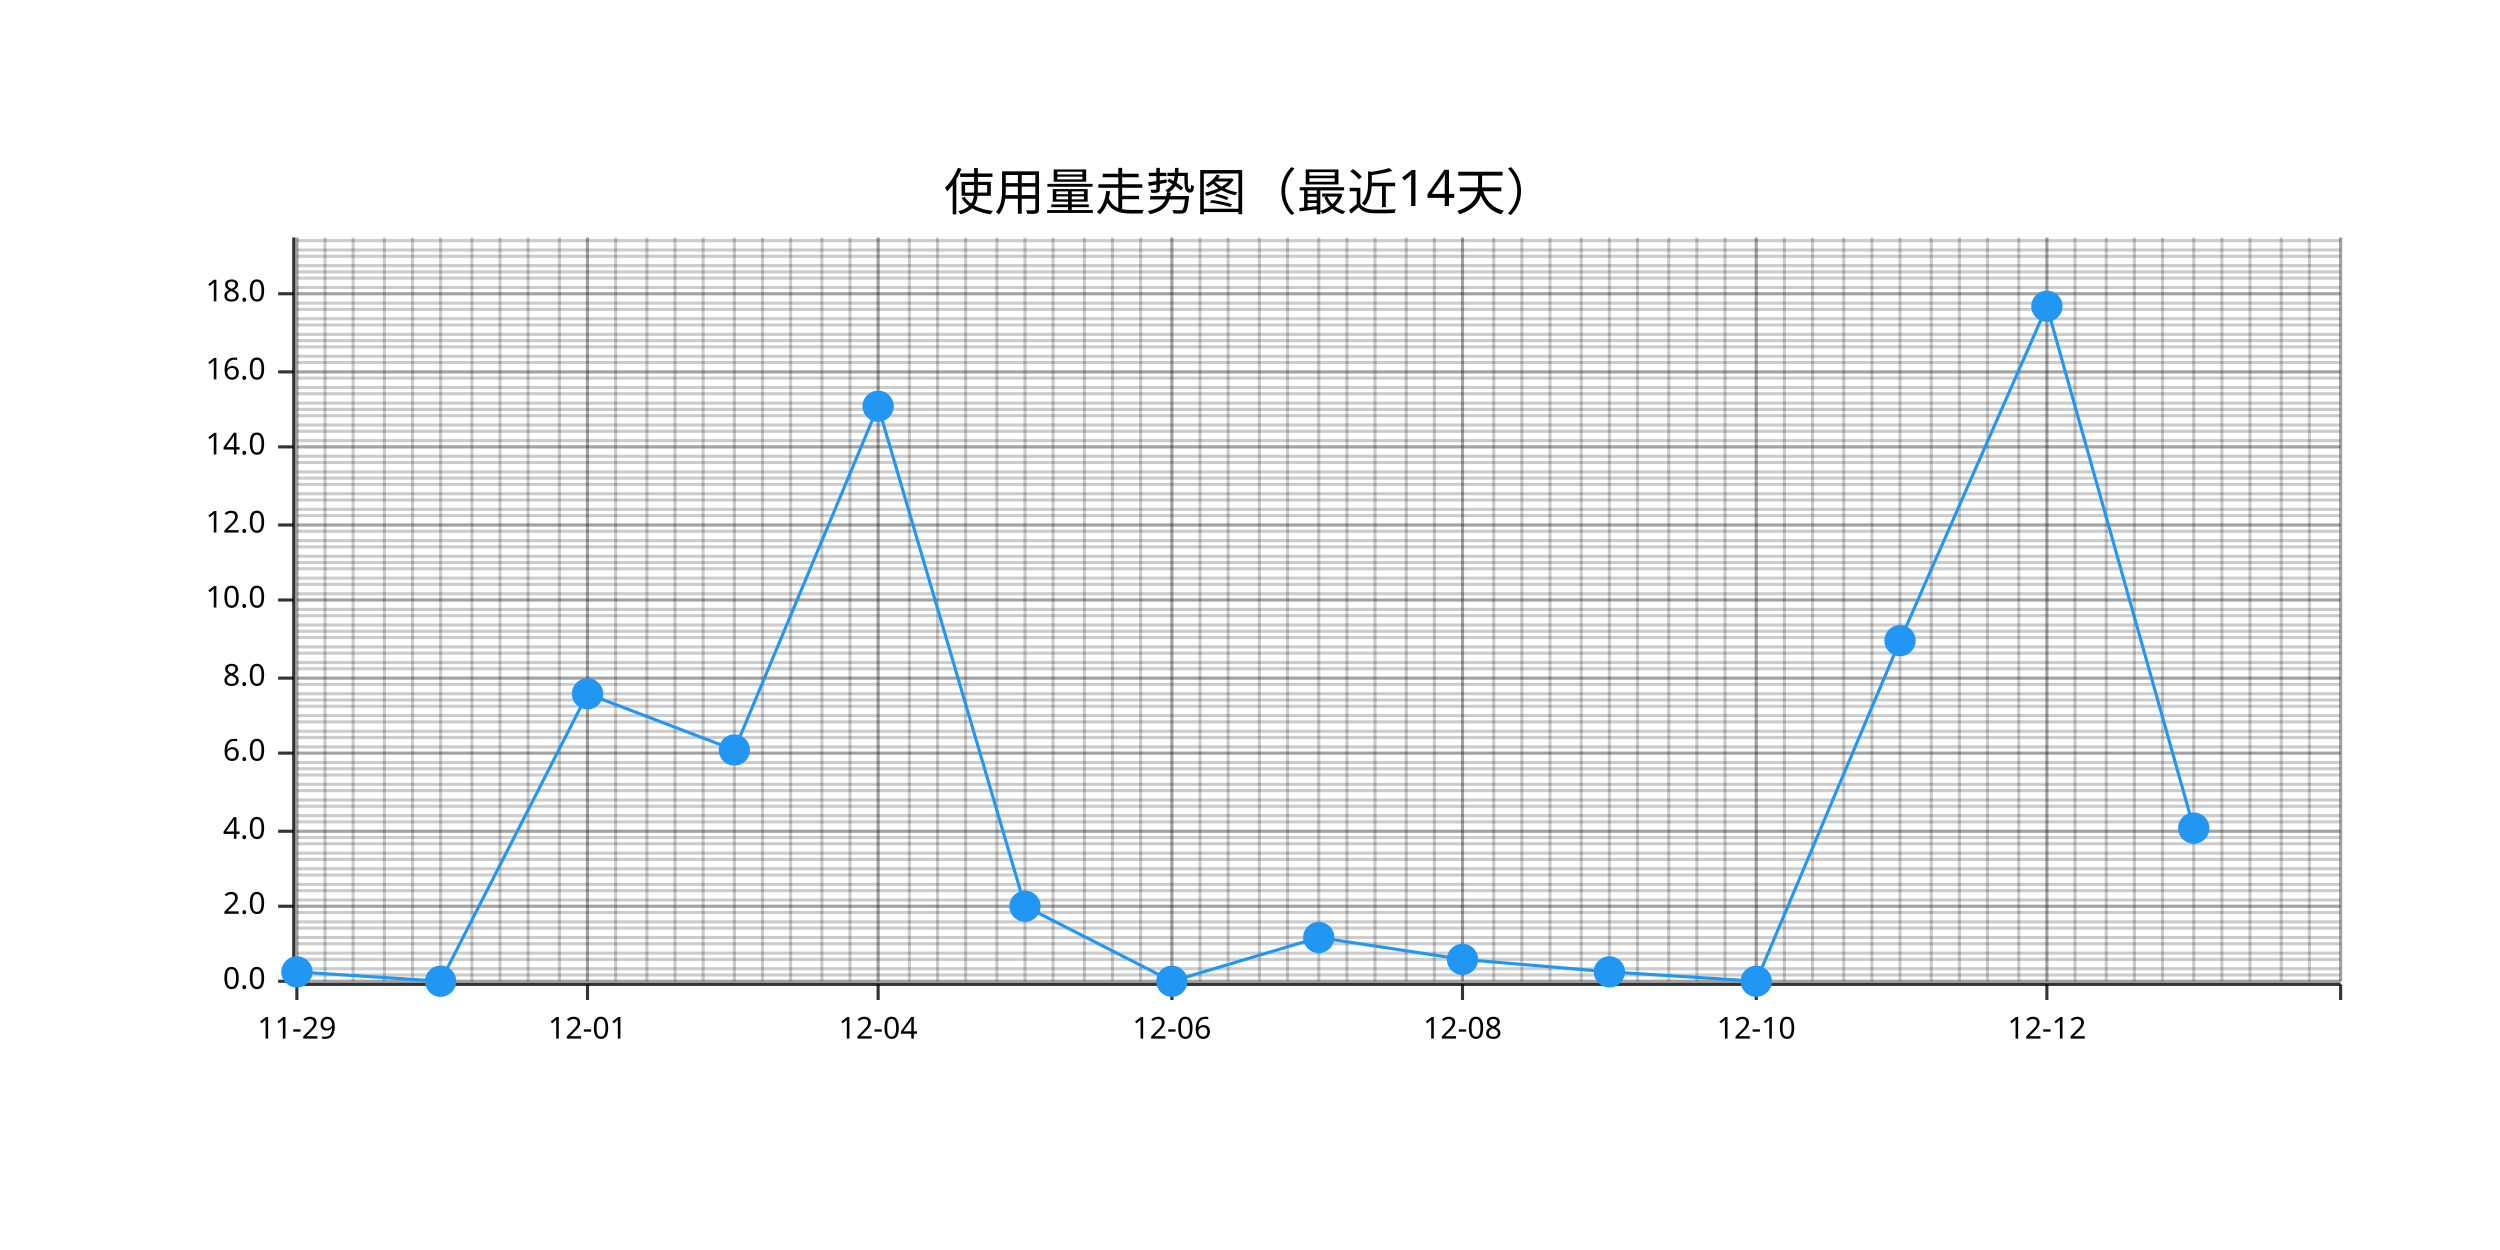
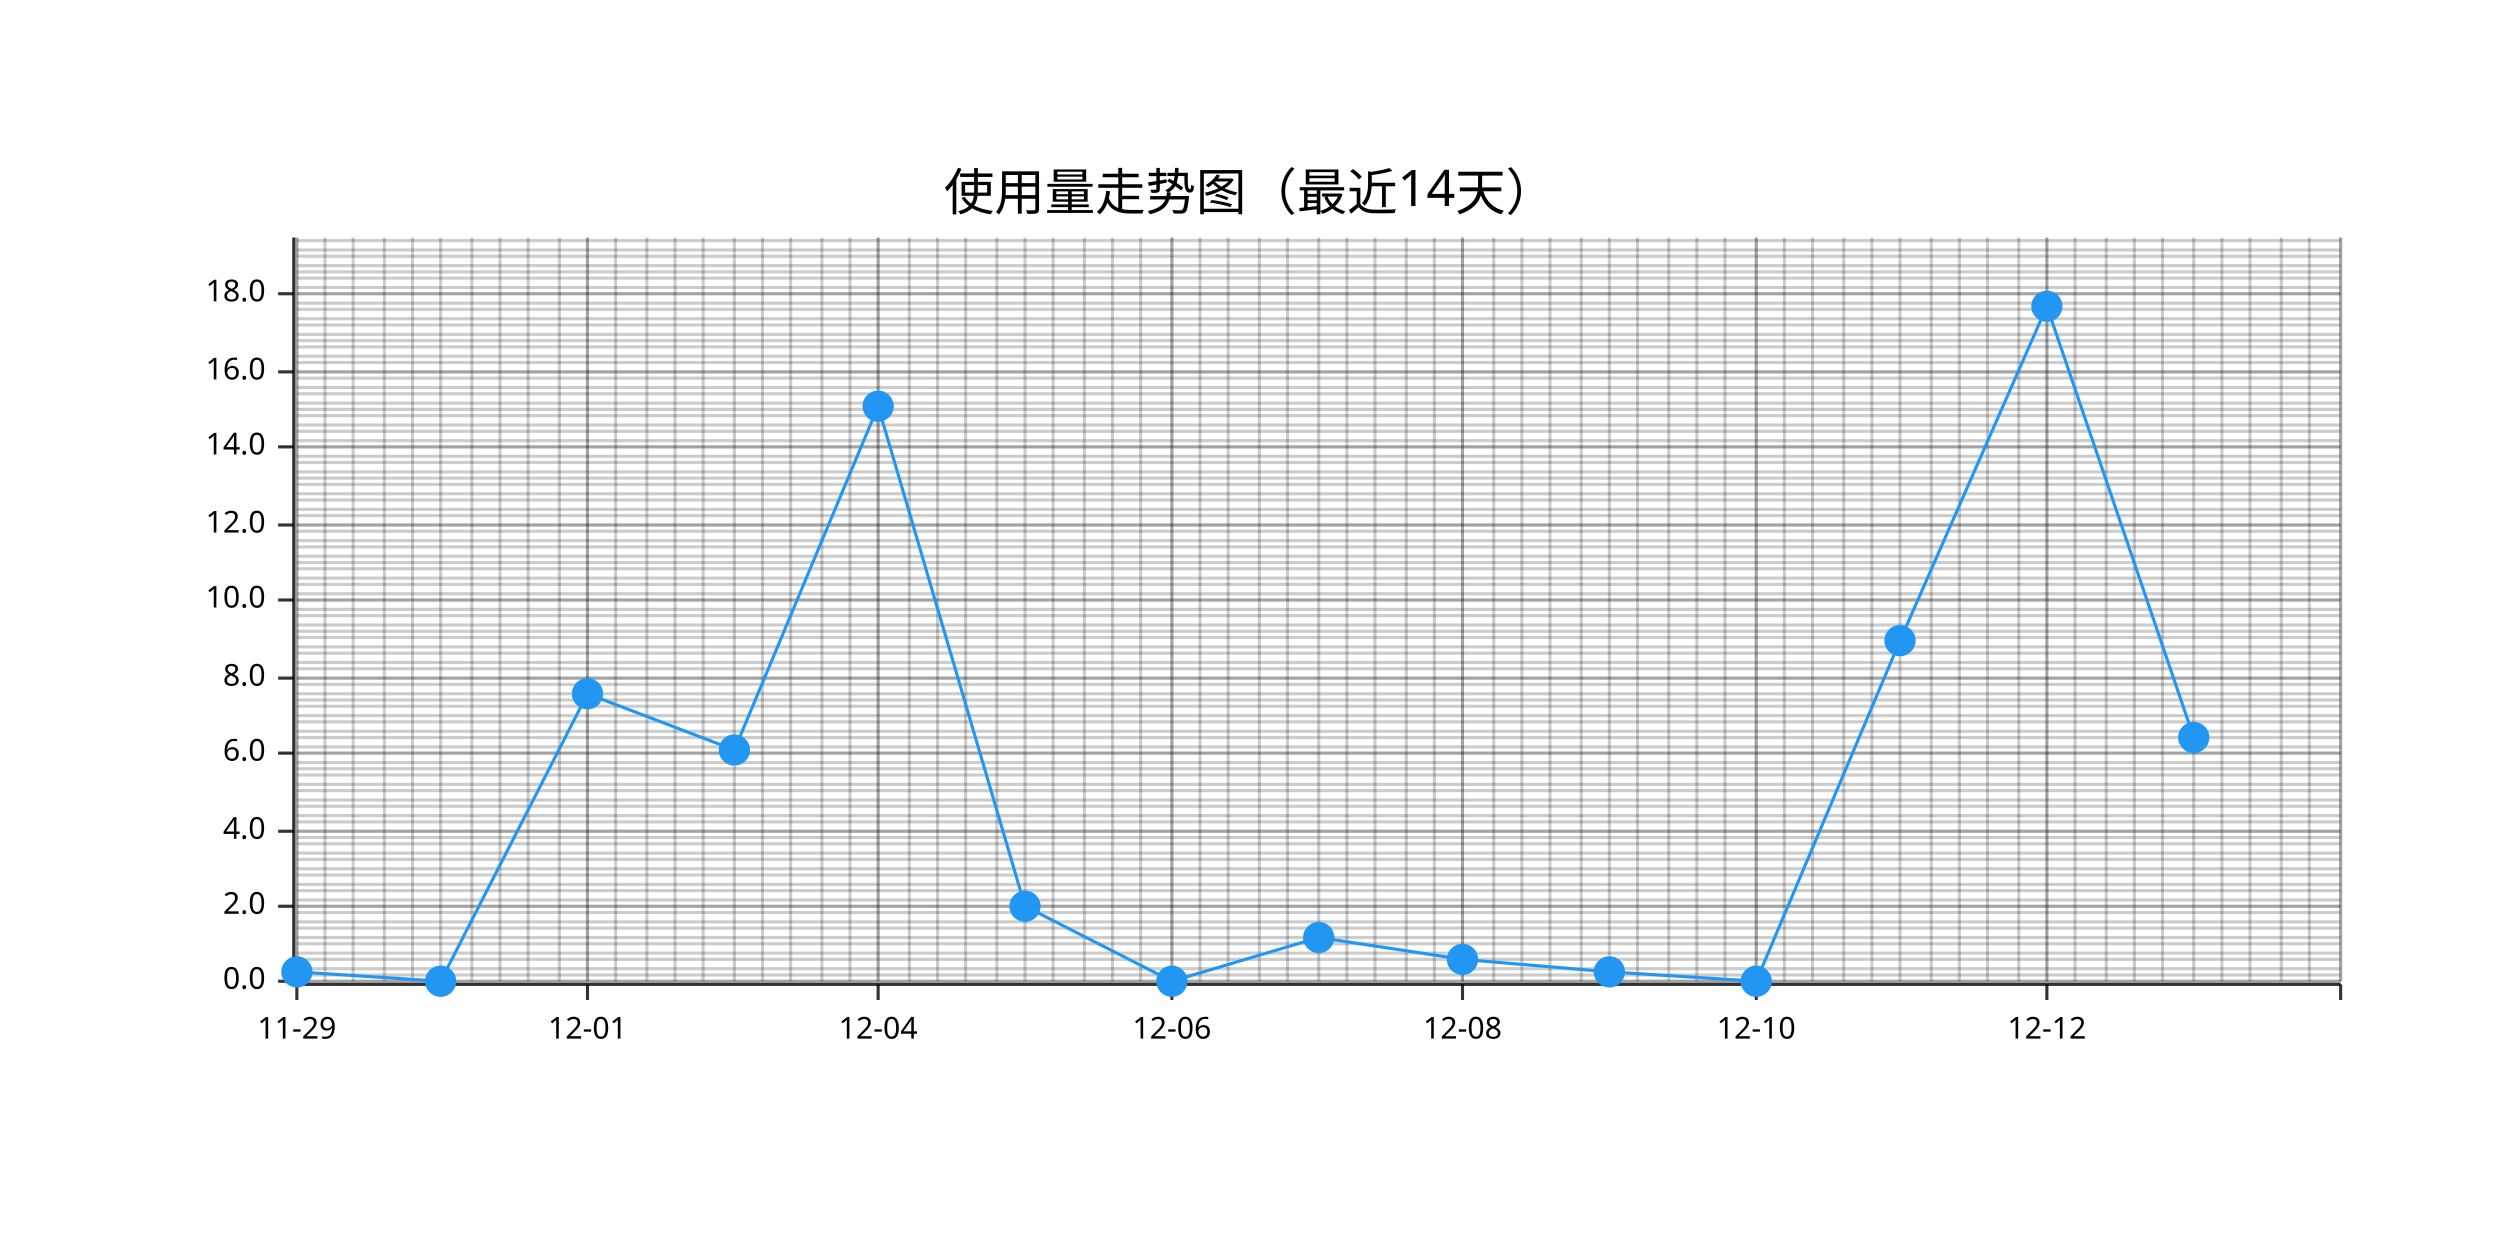
<svg xmlns="http://www.w3.org/2000/svg" width="800" height="400" viewBox="0 0 800 400">
  <rect x="0" y="0" width="800" height="400" opacity="1" fill="#FFFFFF" stroke="none" />
  <text x="400" y="55" dy="0.76em" text-anchor="middle" font-family="sans-serif" font-size="16.129" opacity="1" fill="#000000">
使用量走势图（最近14天）
</text>
  <line opacity="0.2" stroke="#000000" stroke-width="1" x1="95" y1="314" x2="95" y2="76" />
  <line opacity="0.2" stroke="#000000" stroke-width="1" x1="104" y1="314" x2="104" y2="76" />
  <line opacity="0.2" stroke="#000000" stroke-width="1" x1="113" y1="314" x2="113" y2="76" />
  <line opacity="0.2" stroke="#000000" stroke-width="1" x1="123" y1="314" x2="123" y2="76" />
  <line opacity="0.2" stroke="#000000" stroke-width="1" x1="132" y1="314" x2="132" y2="76" />
  <line opacity="0.2" stroke="#000000" stroke-width="1" x1="141" y1="314" x2="141" y2="76" />
  <line opacity="0.2" stroke="#000000" stroke-width="1" x1="151" y1="314" x2="151" y2="76" />
  <line opacity="0.2" stroke="#000000" stroke-width="1" x1="160" y1="314" x2="160" y2="76" />
  <line opacity="0.2" stroke="#000000" stroke-width="1" x1="169" y1="314" x2="169" y2="76" />
  <line opacity="0.2" stroke="#000000" stroke-width="1" x1="179" y1="314" x2="179" y2="76" />
  <line opacity="0.2" stroke="#000000" stroke-width="1" x1="188" y1="314" x2="188" y2="76" />
  <line opacity="0.2" stroke="#000000" stroke-width="1" x1="197" y1="314" x2="197" y2="76" />
  <line opacity="0.2" stroke="#000000" stroke-width="1" x1="207" y1="314" x2="207" y2="76" />
  <line opacity="0.2" stroke="#000000" stroke-width="1" x1="216" y1="314" x2="216" y2="76" />
  <line opacity="0.2" stroke="#000000" stroke-width="1" x1="225" y1="314" x2="225" y2="76" />
  <line opacity="0.2" stroke="#000000" stroke-width="1" x1="235" y1="314" x2="235" y2="76" />
  <line opacity="0.2" stroke="#000000" stroke-width="1" x1="244" y1="314" x2="244" y2="76" />
  <line opacity="0.2" stroke="#000000" stroke-width="1" x1="253" y1="314" x2="253" y2="76" />
  <line opacity="0.2" stroke="#000000" stroke-width="1" x1="263" y1="314" x2="263" y2="76" />
  <line opacity="0.2" stroke="#000000" stroke-width="1" x1="272" y1="314" x2="272" y2="76" />
  <line opacity="0.2" stroke="#000000" stroke-width="1" x1="281" y1="314" x2="281" y2="76" />
  <line opacity="0.2" stroke="#000000" stroke-width="1" x1="291" y1="314" x2="291" y2="76" />
  <line opacity="0.2" stroke="#000000" stroke-width="1" x1="300" y1="314" x2="300" y2="76" />
  <line opacity="0.2" stroke="#000000" stroke-width="1" x1="309" y1="314" x2="309" y2="76" />
  <line opacity="0.2" stroke="#000000" stroke-width="1" x1="319" y1="314" x2="319" y2="76" />
  <line opacity="0.2" stroke="#000000" stroke-width="1" x1="328" y1="314" x2="328" y2="76" />
  <line opacity="0.2" stroke="#000000" stroke-width="1" x1="337" y1="314" x2="337" y2="76" />
  <line opacity="0.2" stroke="#000000" stroke-width="1" x1="347" y1="314" x2="347" y2="76" />
  <line opacity="0.2" stroke="#000000" stroke-width="1" x1="356" y1="314" x2="356" y2="76" />
  <line opacity="0.2" stroke="#000000" stroke-width="1" x1="365" y1="314" x2="365" y2="76" />
  <line opacity="0.2" stroke="#000000" stroke-width="1" x1="375" y1="314" x2="375" y2="76" />
  <line opacity="0.2" stroke="#000000" stroke-width="1" x1="384" y1="314" x2="384" y2="76" />
  <line opacity="0.2" stroke="#000000" stroke-width="1" x1="393" y1="314" x2="393" y2="76" />
  <line opacity="0.2" stroke="#000000" stroke-width="1" x1="403" y1="314" x2="403" y2="76" />
  <line opacity="0.2" stroke="#000000" stroke-width="1" x1="412" y1="314" x2="412" y2="76" />
  <line opacity="0.2" stroke="#000000" stroke-width="1" x1="422" y1="314" x2="422" y2="76" />
  <line opacity="0.2" stroke="#000000" stroke-width="1" x1="431" y1="314" x2="431" y2="76" />
  <line opacity="0.2" stroke="#000000" stroke-width="1" x1="440" y1="314" x2="440" y2="76" />
  <line opacity="0.2" stroke="#000000" stroke-width="1" x1="450" y1="314" x2="450" y2="76" />
  <line opacity="0.2" stroke="#000000" stroke-width="1" x1="459" y1="314" x2="459" y2="76" />
  <line opacity="0.2" stroke="#000000" stroke-width="1" x1="468" y1="314" x2="468" y2="76" />
  <line opacity="0.2" stroke="#000000" stroke-width="1" x1="478" y1="314" x2="478" y2="76" />
  <line opacity="0.2" stroke="#000000" stroke-width="1" x1="487" y1="314" x2="487" y2="76" />
  <line opacity="0.2" stroke="#000000" stroke-width="1" x1="496" y1="314" x2="496" y2="76" />
  <line opacity="0.2" stroke="#000000" stroke-width="1" x1="506" y1="314" x2="506" y2="76" />
  <line opacity="0.2" stroke="#000000" stroke-width="1" x1="515" y1="314" x2="515" y2="76" />
  <line opacity="0.2" stroke="#000000" stroke-width="1" x1="524" y1="314" x2="524" y2="76" />
  <line opacity="0.2" stroke="#000000" stroke-width="1" x1="534" y1="314" x2="534" y2="76" />
  <line opacity="0.2" stroke="#000000" stroke-width="1" x1="543" y1="314" x2="543" y2="76" />
  <line opacity="0.2" stroke="#000000" stroke-width="1" x1="552" y1="314" x2="552" y2="76" />
  <line opacity="0.2" stroke="#000000" stroke-width="1" x1="562" y1="314" x2="562" y2="76" />
  <line opacity="0.2" stroke="#000000" stroke-width="1" x1="571" y1="314" x2="571" y2="76" />
  <line opacity="0.2" stroke="#000000" stroke-width="1" x1="580" y1="314" x2="580" y2="76" />
  <line opacity="0.2" stroke="#000000" stroke-width="1" x1="590" y1="314" x2="590" y2="76" />
  <line opacity="0.2" stroke="#000000" stroke-width="1" x1="599" y1="314" x2="599" y2="76" />
  <line opacity="0.2" stroke="#000000" stroke-width="1" x1="608" y1="314" x2="608" y2="76" />
  <line opacity="0.2" stroke="#000000" stroke-width="1" x1="618" y1="314" x2="618" y2="76" />
  <line opacity="0.2" stroke="#000000" stroke-width="1" x1="627" y1="314" x2="627" y2="76" />
  <line opacity="0.2" stroke="#000000" stroke-width="1" x1="636" y1="314" x2="636" y2="76" />
  <line opacity="0.2" stroke="#000000" stroke-width="1" x1="646" y1="314" x2="646" y2="76" />
  <line opacity="0.2" stroke="#000000" stroke-width="1" x1="655" y1="314" x2="655" y2="76" />
  <line opacity="0.2" stroke="#000000" stroke-width="1" x1="664" y1="314" x2="664" y2="76" />
  <line opacity="0.2" stroke="#000000" stroke-width="1" x1="674" y1="314" x2="674" y2="76" />
  <line opacity="0.2" stroke="#000000" stroke-width="1" x1="683" y1="314" x2="683" y2="76" />
  <line opacity="0.2" stroke="#000000" stroke-width="1" x1="692" y1="314" x2="692" y2="76" />
  <line opacity="0.2" stroke="#000000" stroke-width="1" x1="702" y1="314" x2="702" y2="76" />
  <line opacity="0.2" stroke="#000000" stroke-width="1" x1="711" y1="314" x2="711" y2="76" />
  <line opacity="0.2" stroke="#000000" stroke-width="1" x1="720" y1="314" x2="720" y2="76" />
  <line opacity="0.2" stroke="#000000" stroke-width="1" x1="730" y1="314" x2="730" y2="76" />
  <line opacity="0.2" stroke="#000000" stroke-width="1" x1="739" y1="314" x2="739" y2="76" />
  <line opacity="0.2" stroke="#000000" stroke-width="1" x1="749" y1="314" x2="749" y2="76" />
  <line opacity="0.2" stroke="#000000" stroke-width="1" x1="95" y1="314" x2="749" y2="314" />
  <line opacity="0.2" stroke="#000000" stroke-width="1" x1="95" y1="312" x2="749" y2="312" />
  <line opacity="0.2" stroke="#000000" stroke-width="1" x1="95" y1="310" x2="749" y2="310" />
  <line opacity="0.2" stroke="#000000" stroke-width="1" x1="95" y1="307" x2="749" y2="307" />
  <line opacity="0.2" stroke="#000000" stroke-width="1" x1="95" y1="305" x2="749" y2="305" />
  <line opacity="0.2" stroke="#000000" stroke-width="1" x1="95" y1="302" x2="749" y2="302" />
  <line opacity="0.2" stroke="#000000" stroke-width="1" x1="95" y1="300" x2="749" y2="300" />
  <line opacity="0.2" stroke="#000000" stroke-width="1" x1="95" y1="297" x2="749" y2="297" />
  <line opacity="0.2" stroke="#000000" stroke-width="1" x1="95" y1="295" x2="749" y2="295" />
  <line opacity="0.2" stroke="#000000" stroke-width="1" x1="95" y1="292" x2="749" y2="292" />
  <line opacity="0.2" stroke="#000000" stroke-width="1" x1="95" y1="290" x2="749" y2="290" />
  <line opacity="0.2" stroke="#000000" stroke-width="1" x1="95" y1="288" x2="749" y2="288" />
  <line opacity="0.2" stroke="#000000" stroke-width="1" x1="95" y1="285" x2="749" y2="285" />
  <line opacity="0.2" stroke="#000000" stroke-width="1" x1="95" y1="283" x2="749" y2="283" />
  <line opacity="0.2" stroke="#000000" stroke-width="1" x1="95" y1="280" x2="749" y2="280" />
  <line opacity="0.2" stroke="#000000" stroke-width="1" x1="95" y1="278" x2="749" y2="278" />
  <line opacity="0.2" stroke="#000000" stroke-width="1" x1="95" y1="275" x2="749" y2="275" />
  <line opacity="0.2" stroke="#000000" stroke-width="1" x1="95" y1="273" x2="749" y2="273" />
  <line opacity="0.2" stroke="#000000" stroke-width="1" x1="95" y1="270" x2="749" y2="270" />
  <line opacity="0.2" stroke="#000000" stroke-width="1" x1="95" y1="268" x2="749" y2="268" />
  <line opacity="0.2" stroke="#000000" stroke-width="1" x1="95" y1="266" x2="749" y2="266" />
  <line opacity="0.2" stroke="#000000" stroke-width="1" x1="95" y1="263" x2="749" y2="263" />
  <line opacity="0.2" stroke="#000000" stroke-width="1" x1="95" y1="261" x2="749" y2="261" />
  <line opacity="0.2" stroke="#000000" stroke-width="1" x1="95" y1="258" x2="749" y2="258" />
  <line opacity="0.2" stroke="#000000" stroke-width="1" x1="95" y1="256" x2="749" y2="256" />
  <line opacity="0.2" stroke="#000000" stroke-width="1" x1="95" y1="253" x2="749" y2="253" />
  <line opacity="0.2" stroke="#000000" stroke-width="1" x1="95" y1="251" x2="749" y2="251" />
  <line opacity="0.2" stroke="#000000" stroke-width="1" x1="95" y1="248" x2="749" y2="248" />
  <line opacity="0.2" stroke="#000000" stroke-width="1" x1="95" y1="246" x2="749" y2="246" />
  <line opacity="0.2" stroke="#000000" stroke-width="1" x1="95" y1="244" x2="749" y2="244" />
  <line opacity="0.2" stroke="#000000" stroke-width="1" x1="95" y1="241" x2="749" y2="241" />
  <line opacity="0.2" stroke="#000000" stroke-width="1" x1="95" y1="239" x2="749" y2="239" />
  <line opacity="0.2" stroke="#000000" stroke-width="1" x1="95" y1="236" x2="749" y2="236" />
  <line opacity="0.2" stroke="#000000" stroke-width="1" x1="95" y1="234" x2="749" y2="234" />
  <line opacity="0.2" stroke="#000000" stroke-width="1" x1="95" y1="231" x2="749" y2="231" />
  <line opacity="0.2" stroke="#000000" stroke-width="1" x1="95" y1="229" x2="749" y2="229" />
  <line opacity="0.2" stroke="#000000" stroke-width="1" x1="95" y1="226" x2="749" y2="226" />
  <line opacity="0.2" stroke="#000000" stroke-width="1" x1="95" y1="224" x2="749" y2="224" />
  <line opacity="0.2" stroke="#000000" stroke-width="1" x1="95" y1="222" x2="749" y2="222" />
  <line opacity="0.2" stroke="#000000" stroke-width="1" x1="95" y1="219" x2="749" y2="219" />
  <line opacity="0.2" stroke="#000000" stroke-width="1" x1="95" y1="217" x2="749" y2="217" />
  <line opacity="0.2" stroke="#000000" stroke-width="1" x1="95" y1="214" x2="749" y2="214" />
  <line opacity="0.2" stroke="#000000" stroke-width="1" x1="95" y1="212" x2="749" y2="212" />
  <line opacity="0.2" stroke="#000000" stroke-width="1" x1="95" y1="209" x2="749" y2="209" />
  <line opacity="0.2" stroke="#000000" stroke-width="1" x1="95" y1="207" x2="749" y2="207" />
  <line opacity="0.2" stroke="#000000" stroke-width="1" x1="95" y1="204" x2="749" y2="204" />
  <line opacity="0.2" stroke="#000000" stroke-width="1" x1="95" y1="202" x2="749" y2="202" />
  <line opacity="0.2" stroke="#000000" stroke-width="1" x1="95" y1="200" x2="749" y2="200" />
  <line opacity="0.2" stroke="#000000" stroke-width="1" x1="95" y1="197" x2="749" y2="197" />
  <line opacity="0.2" stroke="#000000" stroke-width="1" x1="95" y1="195" x2="749" y2="195" />
  <line opacity="0.2" stroke="#000000" stroke-width="1" x1="95" y1="192" x2="749" y2="192" />
  <line opacity="0.2" stroke="#000000" stroke-width="1" x1="95" y1="190" x2="749" y2="190" />
  <line opacity="0.2" stroke="#000000" stroke-width="1" x1="95" y1="187" x2="749" y2="187" />
  <line opacity="0.2" stroke="#000000" stroke-width="1" x1="95" y1="185" x2="749" y2="185" />
  <line opacity="0.2" stroke="#000000" stroke-width="1" x1="95" y1="182" x2="749" y2="182" />
  <line opacity="0.2" stroke="#000000" stroke-width="1" x1="95" y1="180" x2="749" y2="180" />
  <line opacity="0.2" stroke="#000000" stroke-width="1" x1="95" y1="178" x2="749" y2="178" />
  <line opacity="0.2" stroke="#000000" stroke-width="1" x1="95" y1="175" x2="749" y2="175" />
  <line opacity="0.2" stroke="#000000" stroke-width="1" x1="95" y1="173" x2="749" y2="173" />
  <line opacity="0.2" stroke="#000000" stroke-width="1" x1="95" y1="170" x2="749" y2="170" />
  <line opacity="0.2" stroke="#000000" stroke-width="1" x1="95" y1="168" x2="749" y2="168" />
  <line opacity="0.2" stroke="#000000" stroke-width="1" x1="95" y1="165" x2="749" y2="165" />
  <line opacity="0.2" stroke="#000000" stroke-width="1" x1="95" y1="163" x2="749" y2="163" />
  <line opacity="0.2" stroke="#000000" stroke-width="1" x1="95" y1="160" x2="749" y2="160" />
  <line opacity="0.2" stroke="#000000" stroke-width="1" x1="95" y1="158" x2="749" y2="158" />
  <line opacity="0.2" stroke="#000000" stroke-width="1" x1="95" y1="155" x2="749" y2="155" />
  <line opacity="0.2" stroke="#000000" stroke-width="1" x1="95" y1="153" x2="749" y2="153" />
  <line opacity="0.2" stroke="#000000" stroke-width="1" x1="95" y1="151" x2="749" y2="151" />
  <line opacity="0.2" stroke="#000000" stroke-width="1" x1="95" y1="148" x2="749" y2="148" />
  <line opacity="0.2" stroke="#000000" stroke-width="1" x1="95" y1="146" x2="749" y2="146" />
  <line opacity="0.2" stroke="#000000" stroke-width="1" x1="95" y1="143" x2="749" y2="143" />
  <line opacity="0.2" stroke="#000000" stroke-width="1" x1="95" y1="141" x2="749" y2="141" />
  <line opacity="0.2" stroke="#000000" stroke-width="1" x1="95" y1="138" x2="749" y2="138" />
  <line opacity="0.2" stroke="#000000" stroke-width="1" x1="95" y1="136" x2="749" y2="136" />
  <line opacity="0.2" stroke="#000000" stroke-width="1" x1="95" y1="133" x2="749" y2="133" />
  <line opacity="0.2" stroke="#000000" stroke-width="1" x1="95" y1="131" x2="749" y2="131" />
  <line opacity="0.2" stroke="#000000" stroke-width="1" x1="95" y1="129" x2="749" y2="129" />
  <line opacity="0.2" stroke="#000000" stroke-width="1" x1="95" y1="126" x2="749" y2="126" />
  <line opacity="0.2" stroke="#000000" stroke-width="1" x1="95" y1="124" x2="749" y2="124" />
  <line opacity="0.2" stroke="#000000" stroke-width="1" x1="95" y1="121" x2="749" y2="121" />
  <line opacity="0.2" stroke="#000000" stroke-width="1" x1="95" y1="119" x2="749" y2="119" />
  <line opacity="0.2" stroke="#000000" stroke-width="1" x1="95" y1="116" x2="749" y2="116" />
  <line opacity="0.2" stroke="#000000" stroke-width="1" x1="95" y1="114" x2="749" y2="114" />
  <line opacity="0.2" stroke="#000000" stroke-width="1" x1="95" y1="111" x2="749" y2="111" />
  <line opacity="0.2" stroke="#000000" stroke-width="1" x1="95" y1="109" x2="749" y2="109" />
  <line opacity="0.2" stroke="#000000" stroke-width="1" x1="95" y1="107" x2="749" y2="107" />
  <line opacity="0.2" stroke="#000000" stroke-width="1" x1="95" y1="104" x2="749" y2="104" />
  <line opacity="0.2" stroke="#000000" stroke-width="1" x1="95" y1="102" x2="749" y2="102" />
  <line opacity="0.2" stroke="#000000" stroke-width="1" x1="95" y1="99" x2="749" y2="99" />
  <line opacity="0.2" stroke="#000000" stroke-width="1" x1="95" y1="97" x2="749" y2="97" />
  <line opacity="0.2" stroke="#000000" stroke-width="1" x1="95" y1="94" x2="749" y2="94" />
  <line opacity="0.2" stroke="#000000" stroke-width="1" x1="95" y1="92" x2="749" y2="92" />
  <line opacity="0.2" stroke="#000000" stroke-width="1" x1="95" y1="89" x2="749" y2="89" />
  <line opacity="0.2" stroke="#000000" stroke-width="1" x1="95" y1="87" x2="749" y2="87" />
  <line opacity="0.2" stroke="#000000" stroke-width="1" x1="95" y1="85" x2="749" y2="85" />
  <line opacity="0.2" stroke="#000000" stroke-width="1" x1="95" y1="82" x2="749" y2="82" />
  <line opacity="0.2" stroke="#000000" stroke-width="1" x1="95" y1="80" x2="749" y2="80" />
  <line opacity="0.2" stroke="#000000" stroke-width="1" x1="95" y1="77" x2="749" y2="77" />
  <line opacity="0.2" stroke="#000000" stroke-width="1" x1="95" y1="314" x2="95" y2="76" />
  <line opacity="0.2" stroke="#000000" stroke-width="1" x1="188" y1="314" x2="188" y2="76" />
  <line opacity="0.2" stroke="#000000" stroke-width="1" x1="281" y1="314" x2="281" y2="76" />
  <line opacity="0.2" stroke="#000000" stroke-width="1" x1="375" y1="314" x2="375" y2="76" />
  <line opacity="0.2" stroke="#000000" stroke-width="1" x1="468" y1="314" x2="468" y2="76" />
  <line opacity="0.2" stroke="#000000" stroke-width="1" x1="562" y1="314" x2="562" y2="76" />
  <line opacity="0.2" stroke="#000000" stroke-width="1" x1="655" y1="314" x2="655" y2="76" />
  <line opacity="0.2" stroke="#000000" stroke-width="1" x1="749" y1="314" x2="749" y2="76" />
  <line opacity="0.2" stroke="#000000" stroke-width="1" x1="95" y1="314" x2="749" y2="314" />
  <line opacity="0.2" stroke="#000000" stroke-width="1" x1="95" y1="290" x2="749" y2="290" />
  <line opacity="0.2" stroke="#000000" stroke-width="1" x1="95" y1="266" x2="749" y2="266" />
  <line opacity="0.2" stroke="#000000" stroke-width="1" x1="95" y1="241" x2="749" y2="241" />
  <line opacity="0.2" stroke="#000000" stroke-width="1" x1="95" y1="217" x2="749" y2="217" />
  <line opacity="0.2" stroke="#000000" stroke-width="1" x1="95" y1="192" x2="749" y2="192" />
  <line opacity="0.2" stroke="#000000" stroke-width="1" x1="95" y1="168" x2="749" y2="168" />
  <line opacity="0.2" stroke="#000000" stroke-width="1" x1="95" y1="143" x2="749" y2="143" />
  <line opacity="0.2" stroke="#000000" stroke-width="1" x1="95" y1="119" x2="749" y2="119" />
  <line opacity="0.2" stroke="#000000" stroke-width="1" x1="95" y1="94" x2="749" y2="94" />
  <polyline fill="none" opacity="0.8" stroke="#000000" stroke-width="1" points="94,76 94,314 " />
  <text x="85" y="314" dy="0.5ex" text-anchor="end" font-family="sans-serif" font-size="9.677" opacity="1" fill="#000000">
0.0
</text>
  <polyline fill="none" opacity="0.8" stroke="#000000" stroke-width="1" points="89,314 94,314 " />
  <text x="85" y="290" dy="0.5ex" text-anchor="end" font-family="sans-serif" font-size="9.677" opacity="1" fill="#000000">
2.0
</text>
  <polyline fill="none" opacity="0.8" stroke="#000000" stroke-width="1" points="89,290 94,290 " />
  <text x="85" y="266" dy="0.5ex" text-anchor="end" font-family="sans-serif" font-size="9.677" opacity="1" fill="#000000">
4.0
</text>
  <polyline fill="none" opacity="0.8" stroke="#000000" stroke-width="1" points="89,266 94,266 " />
  <text x="85" y="241" dy="0.5ex" text-anchor="end" font-family="sans-serif" font-size="9.677" opacity="1" fill="#000000">
6.0
</text>
  <polyline fill="none" opacity="0.8" stroke="#000000" stroke-width="1" points="89,241 94,241 " />
  <text x="85" y="217" dy="0.5ex" text-anchor="end" font-family="sans-serif" font-size="9.677" opacity="1" fill="#000000">
8.0
</text>
  <polyline fill="none" opacity="0.8" stroke="#000000" stroke-width="1" points="89,217 94,217 " />
  <text x="85" y="192" dy="0.5ex" text-anchor="end" font-family="sans-serif" font-size="9.677" opacity="1" fill="#000000">
10.0
</text>
  <polyline fill="none" opacity="0.8" stroke="#000000" stroke-width="1" points="89,192 94,192 " />
  <text x="85" y="168" dy="0.5ex" text-anchor="end" font-family="sans-serif" font-size="9.677" opacity="1" fill="#000000">
12.0
</text>
  <polyline fill="none" opacity="0.8" stroke="#000000" stroke-width="1" points="89,168 94,168 " />
  <text x="85" y="143" dy="0.5ex" text-anchor="end" font-family="sans-serif" font-size="9.677" opacity="1" fill="#000000">
14.0
</text>
  <polyline fill="none" opacity="0.8" stroke="#000000" stroke-width="1" points="89,143 94,143 " />
  <text x="85" y="119" dy="0.5ex" text-anchor="end" font-family="sans-serif" font-size="9.677" opacity="1" fill="#000000">
16.0
</text>
  <polyline fill="none" opacity="0.8" stroke="#000000" stroke-width="1" points="89,119 94,119 " />
  <text x="85" y="94" dy="0.5ex" text-anchor="end" font-family="sans-serif" font-size="9.677" opacity="1" fill="#000000">
18.0
</text>
  <polyline fill="none" opacity="0.8" stroke="#000000" stroke-width="1" points="89,94 94,94 " />
  <polyline fill="none" opacity="0.8" stroke="#000000" stroke-width="1" points="95,315 749,315 " />
  <text x="95" y="325" dy="0.76em" text-anchor="middle" font-family="sans-serif" font-size="9.677" opacity="1" fill="#000000">
11-29
</text>
  <polyline fill="none" opacity="0.8" stroke="#000000" stroke-width="1" points="95,315 95,320 " />
  <text x="188" y="325" dy="0.76em" text-anchor="middle" font-family="sans-serif" font-size="9.677" opacity="1" fill="#000000">
12-01
</text>
  <polyline fill="none" opacity="0.8" stroke="#000000" stroke-width="1" points="188,315 188,320 " />
  <text x="281" y="325" dy="0.76em" text-anchor="middle" font-family="sans-serif" font-size="9.677" opacity="1" fill="#000000">
12-04
</text>
  <polyline fill="none" opacity="0.8" stroke="#000000" stroke-width="1" points="281,315 281,320 " />
  <text x="375" y="325" dy="0.76em" text-anchor="middle" font-family="sans-serif" font-size="9.677" opacity="1" fill="#000000">
12-06
</text>
  <polyline fill="none" opacity="0.8" stroke="#000000" stroke-width="1" points="375,315 375,320 " />
  <text x="468" y="325" dy="0.76em" text-anchor="middle" font-family="sans-serif" font-size="9.677" opacity="1" fill="#000000">
12-08
</text>
  <polyline fill="none" opacity="0.8" stroke="#000000" stroke-width="1" points="468,315 468,320 " />
  <text x="562" y="325" dy="0.76em" text-anchor="middle" font-family="sans-serif" font-size="9.677" opacity="1" fill="#000000">
12-10
</text>
  <polyline fill="none" opacity="0.8" stroke="#000000" stroke-width="1" points="562,315 562,320 " />
  <text x="655" y="325" dy="0.76em" text-anchor="middle" font-family="sans-serif" font-size="9.677" opacity="1" fill="#000000">
12-12
</text>
  <polyline fill="none" opacity="0.8" stroke="#000000" stroke-width="1" points="655,315 655,320 " />
  <text x="749" y="325" dy="0.76em" text-anchor="middle" font-family="sans-serif" font-size="9.677" opacity="1" fill="#000000">

</text>
  <polyline fill="none" opacity="0.8" stroke="#000000" stroke-width="1" points="749,315 749,320 " />
-   <polyline fill="none" opacity="1" stroke="#2196F3" stroke-width="1" points="95,311 141,314 188,222 235,240 281,130 328,290 375,314 422,300 468,307 515,311 562,314 608,205 655,98 702,265 " />
+   <polyline fill="none" opacity="1" stroke="#2196F3" stroke-width="1" points="95,311 141,314 188,222 235,240 281,130 328,290 375,314 422,300 468,307 515,311 562,314 608,205 655,98 702,236 " />
  <circle cx="95" cy="311" r="5" opacity="1" fill="#2196F3" stroke="none" stroke-width="1" />
  <circle cx="141" cy="314" r="5" opacity="1" fill="#2196F3" stroke="none" stroke-width="1" />
  <circle cx="188" cy="222" r="5" opacity="1" fill="#2196F3" stroke="none" stroke-width="1" />
  <circle cx="235" cy="240" r="5" opacity="1" fill="#2196F3" stroke="none" stroke-width="1" />
  <circle cx="281" cy="130" r="5" opacity="1" fill="#2196F3" stroke="none" stroke-width="1" />
  <circle cx="328" cy="290" r="5" opacity="1" fill="#2196F3" stroke="none" stroke-width="1" />
  <circle cx="375" cy="314" r="5" opacity="1" fill="#2196F3" stroke="none" stroke-width="1" />
  <circle cx="422" cy="300" r="5" opacity="1" fill="#2196F3" stroke="none" stroke-width="1" />
  <circle cx="468" cy="307" r="5" opacity="1" fill="#2196F3" stroke="none" stroke-width="1" />
  <circle cx="515" cy="311" r="5" opacity="1" fill="#2196F3" stroke="none" stroke-width="1" />
  <circle cx="562" cy="314" r="5" opacity="1" fill="#2196F3" stroke="none" stroke-width="1" />
  <circle cx="608" cy="205" r="5" opacity="1" fill="#2196F3" stroke="none" stroke-width="1" />
  <circle cx="655" cy="98" r="5" opacity="1" fill="#2196F3" stroke="none" stroke-width="1" />
-   <circle cx="702" cy="265" r="5" opacity="1" fill="#2196F3" stroke="none" stroke-width="1" />
+   <circle cx="702" cy="236" r="5" opacity="1" fill="#2196F3" stroke="none" stroke-width="1" />
</svg>
